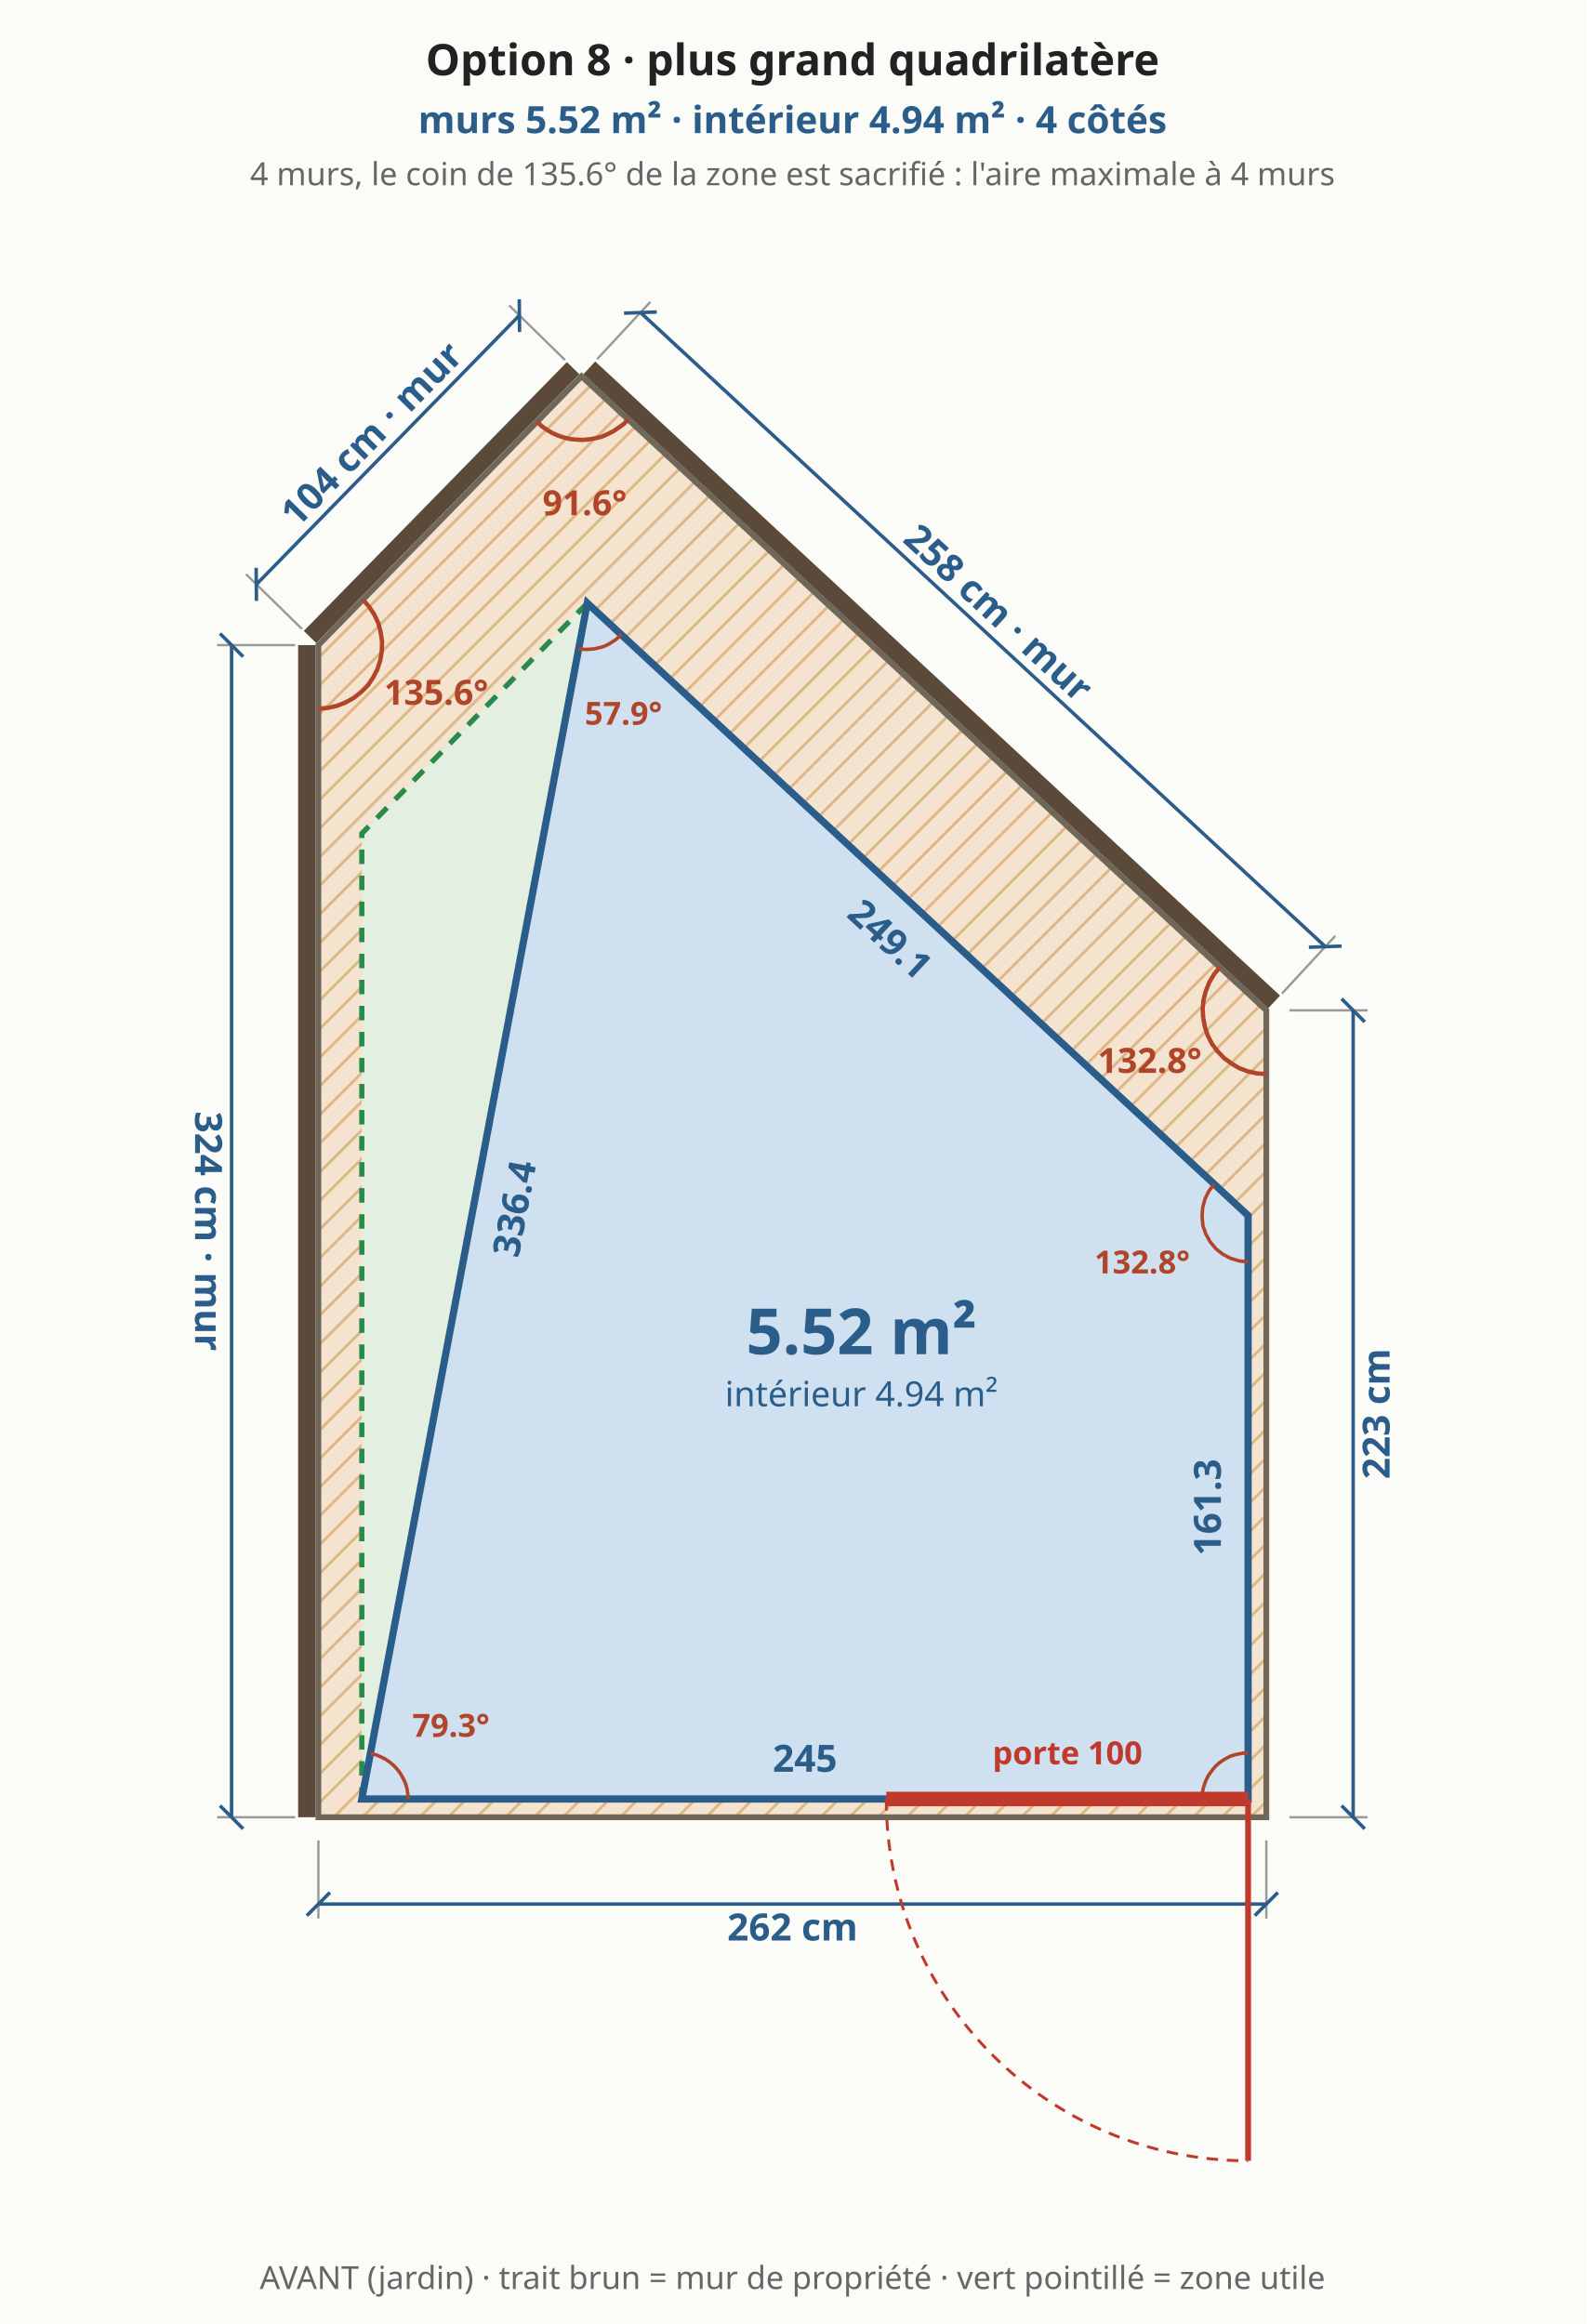
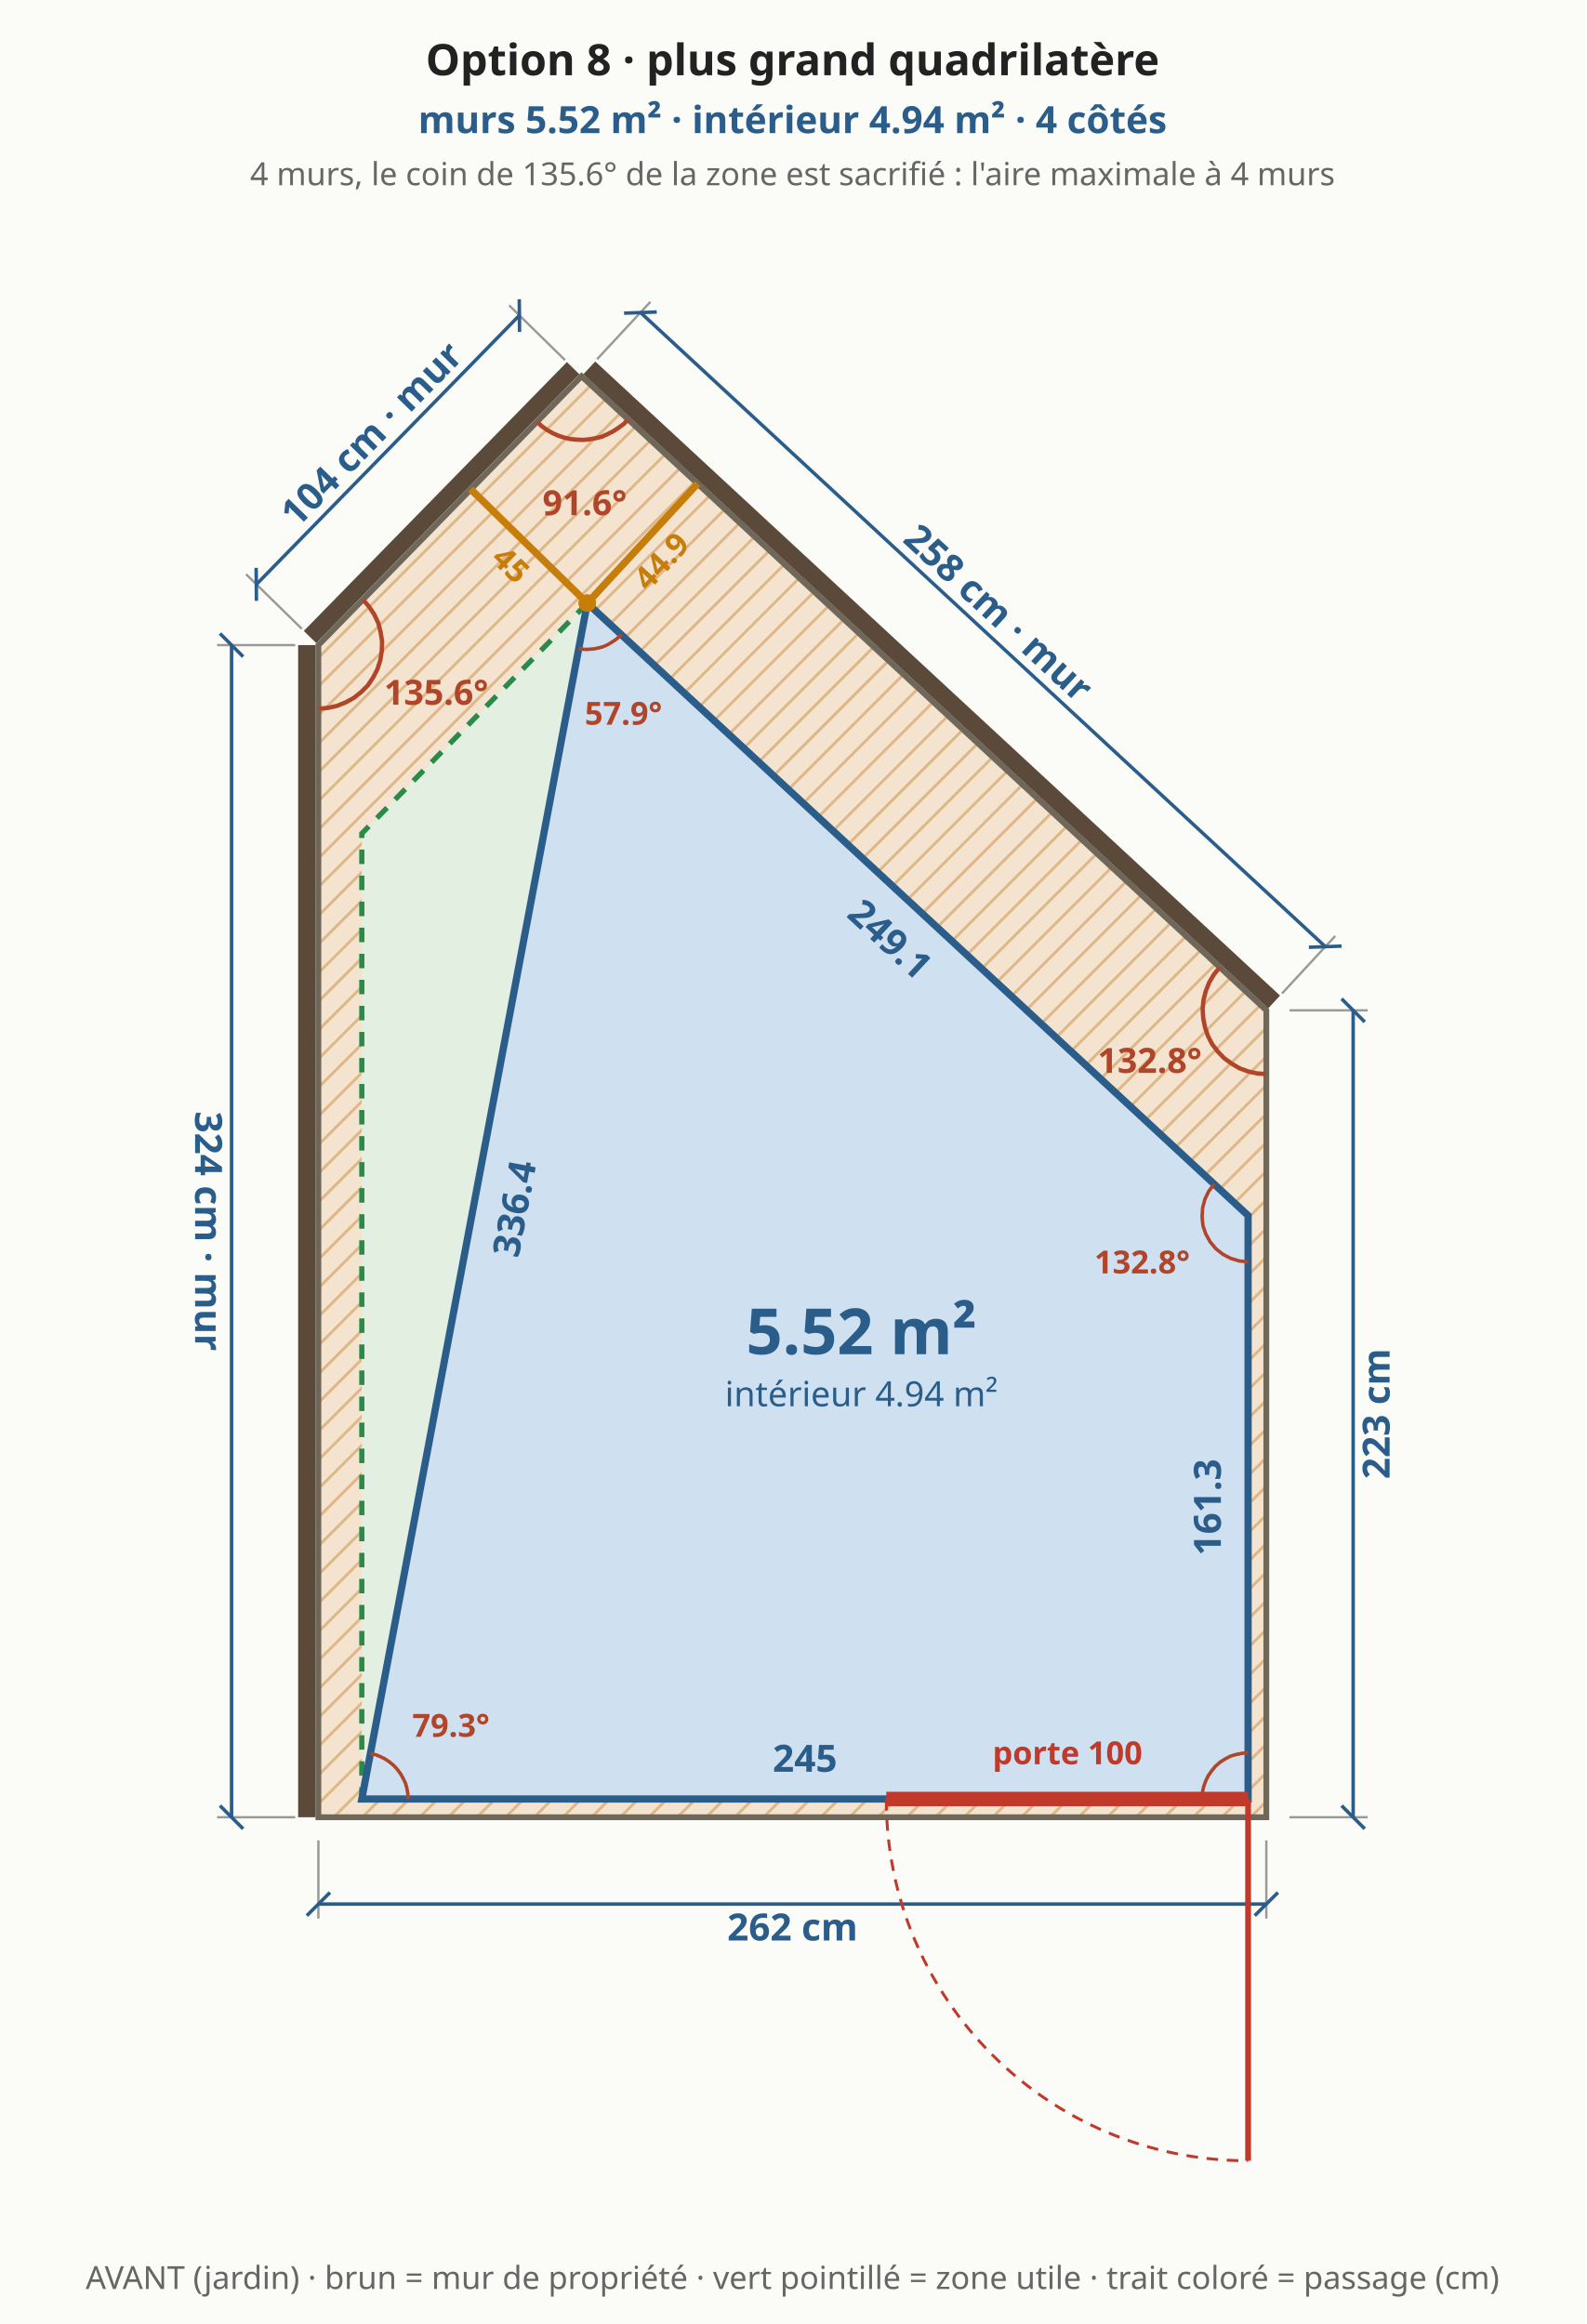
<svg xmlns="http://www.w3.org/2000/svg" viewBox="0 0 548 803" font-family="system-ui,sans-serif" font-size="13">
  <rect width="548" height="803" fill="#fbfbf8" />
  <defs>
    <pattern id="bande" width="7" height="7" patternUnits="userSpaceOnUse" patternTransform="rotate(45)">
      <rect width="7" height="7" fill="#f3e3cf" />
      <line x1="0" y1="0" x2="0" y2="7" stroke="#e0b98a" stroke-width="2" />
    </pattern>
  </defs>
  <polygon points="110.0,627.9 437.5,627.9 437.5,349.1 200.9,130.0 110.0,222.9" fill="url(#bande)" stroke="#6f675a" stroke-width="2" />
  <polygon points="125.0,621.6 431.2,621.6 431.2,420.0 202.9,208.4 125.0,288.0" fill="#e3efe0" stroke="#2a8a4a" stroke-width="1.8" stroke-dasharray="5 4" />
  <line x1="110.0" y1="635.9" x2="110.0" y2="662.9" stroke="#999" stroke-width="0.8" />
  <line x1="437.5" y1="635.9" x2="437.5" y2="662.9" stroke="#999" stroke-width="0.8" />
  <line x1="110.0" y1="657.9" x2="437.5" y2="657.9" stroke="#2b5d8a" stroke-width="1.2" />
  <line x1="106.0" y1="661.9" x2="114.0" y2="653.9" stroke="#2b5d8a" stroke-width="1.2" />
  <line x1="433.5" y1="661.9" x2="441.5" y2="653.9" stroke="#2b5d8a" stroke-width="1.2" />
  <text x="273.8" y="665.9" text-anchor="middle" dominant-baseline="middle" fill="#2b5d8a" font-size="13" font-weight="bold" transform="rotate(0.0 273.8 665.9)">262 cm</text>
  <line x1="445.5" y1="627.9" x2="472.5" y2="627.9" stroke="#999" stroke-width="0.8" />
  <line x1="445.5" y1="349.1" x2="472.5" y2="349.1" stroke="#999" stroke-width="0.8" />
  <line x1="467.5" y1="627.9" x2="467.5" y2="349.1" stroke="#2b5d8a" stroke-width="1.2" />
  <line x1="471.5" y1="631.9" x2="463.5" y2="623.9" stroke="#2b5d8a" stroke-width="1.2" />
  <line x1="471.5" y1="353.1" x2="463.5" y2="345.1" stroke="#2b5d8a" stroke-width="1.2" />
  <text x="475.5" y="488.5" text-anchor="middle" dominant-baseline="middle" fill="#2b5d8a" font-size="13" font-weight="bold" transform="rotate(-90.0 475.5 488.5)">223 cm</text>
  <line x1="440.2" y1="346.2" x2="203.6" y2="127.1" stroke="#5b4a3a" stroke-width="6" />
  <line x1="442.9" y1="343.3" x2="461.3" y2="323.4" stroke="#999" stroke-width="0.8" />
  <line x1="206.3" y1="124.1" x2="224.7" y2="104.3" stroke="#999" stroke-width="0.8" />
  <line x1="457.9" y1="327.1" x2="221.3" y2="108.0" stroke="#2b5d8a" stroke-width="1.2" />
  <line x1="463.5" y1="326.9" x2="452.2" y2="327.3" stroke="#2b5d8a" stroke-width="1.2" />
  <line x1="226.9" y1="107.8" x2="215.6" y2="108.2" stroke="#2b5d8a" stroke-width="1.2" />
  <text x="345.0" y="211.7" text-anchor="middle" dominant-baseline="middle" fill="#2b5d8a" font-size="13" font-weight="bold" transform="rotate(42.8 345.0 211.7)">258 cm · mur</text>
  <line x1="198.0" y1="127.2" x2="107.1" y2="220.1" stroke="#5b4a3a" stroke-width="6" />
  <line x1="195.2" y1="124.4" x2="175.9" y2="105.5" stroke="#999" stroke-width="0.8" />
  <line x1="104.3" y1="217.3" x2="85.0" y2="198.4" stroke="#999" stroke-width="0.8" />
  <line x1="179.4" y1="109.0" x2="88.6" y2="201.9" stroke="#2b5d8a" stroke-width="1.2" />
  <line x1="179.4" y1="103.4" x2="179.5" y2="114.7" stroke="#2b5d8a" stroke-width="1.2" />
  <line x1="88.5" y1="196.2" x2="88.6" y2="207.6" stroke="#2b5d8a" stroke-width="1.2" />
  <text x="128.3" y="149.9" text-anchor="middle" dominant-baseline="middle" fill="#2b5d8a" font-size="13" font-weight="bold" transform="rotate(-45.6 128.3 149.9)">104 cm · mur</text>
  <line x1="106.0" y1="222.9" x2="106.0" y2="627.9" stroke="#5b4a3a" stroke-width="6" />
  <line x1="102.0" y1="222.9" x2="75.0" y2="222.9" stroke="#999" stroke-width="0.8" />
  <line x1="102.0" y1="627.9" x2="75.0" y2="627.9" stroke="#999" stroke-width="0.8" />
  <line x1="80.0" y1="222.9" x2="80.0" y2="627.9" stroke="#2b5d8a" stroke-width="1.2" />
  <line x1="76.0" y1="218.9" x2="84.0" y2="226.9" stroke="#2b5d8a" stroke-width="1.2" />
  <line x1="76.0" y1="623.9" x2="84.0" y2="631.9" stroke="#2b5d8a" stroke-width="1.2" />
  <text x="72.0" y="425.4" text-anchor="middle" dominant-baseline="middle" fill="#2b5d8a" font-size="13" font-weight="bold" transform="rotate(90.0 72.0 425.4)">324 cm · mur</text>
  <polyline points="421.4,334.2 419.4,336.7 417.8,339.4 416.6,342.4 415.8,345.5 415.5,348.6 415.7,351.8 416.3,354.9 417.3,357.9 418.8,360.8 420.7,363.3 422.9,365.6 425.5,367.5 428.2,369.1 431.2,370.2 434.3,370.9 437.5,371.1" fill="none" stroke="#b0452a" stroke-width="1.5" />
  <text x="397.2" y="370.7" text-anchor="middle" fill="#b0452a" font-size="12" font-weight="bold">132.8°</text>
  <polyline points="185.5,145.7 187.1,147.2 188.9,148.5 190.8,149.6 192.8,150.5 194.9,151.2 197.0,151.7 199.2,151.9 201.4,152.0 203.6,151.8 205.8,151.4 207.9,150.9 209.9,150.0 211.9,149.0 213.7,147.8 215.5,146.5 217.0,144.9" fill="none" stroke="#b0452a" stroke-width="1.5" />
  <text x="202.0" y="178.0" text-anchor="middle" fill="#b0452a" font-size="12" font-weight="bold">91.6°</text>
  <polyline points="110.0,244.9 113.2,244.6 116.4,243.9 119.4,242.7 122.3,241.1 124.8,239.1 127.1,236.8 128.9,234.1 130.4,231.2 131.4,228.1 131.9,224.9 132.0,221.6 131.5,218.4 130.7,215.3 129.3,212.3 127.5,209.6 125.4,207.2" fill="none" stroke="#b0452a" stroke-width="1.5" />
  <text x="150.7" y="243.5" text-anchor="middle" fill="#b0452a" font-size="12" font-weight="bold">135.6°</text>
  <polygon points="125.0,621.6 431.2,621.6 431.2,420.0 202.9,208.4" fill="#cfe0f1" stroke="#2b5d8a" stroke-width="2.5" />
  <text x="278.1" y="607.6" text-anchor="middle" dominant-baseline="middle" fill="#2b5d8a" font-size="13" font-weight="bold" transform="rotate(0.0 278.1 607.6)">245</text>
  <text x="417.2" y="520.8" text-anchor="middle" dominant-baseline="middle" fill="#2b5d8a" font-size="13" font-weight="bold" transform="rotate(-90.0 417.2 520.8)">161.3</text>
  <text x="307.5" y="324.5" text-anchor="middle" dominant-baseline="middle" fill="#2b5d8a" font-size="13" font-weight="bold" transform="rotate(42.8 307.5 324.5)">249.1</text>
  <text x="177.7" y="417.6" text-anchor="middle" dominant-baseline="middle" fill="#2b5d8a" font-size="13" font-weight="bold" transform="rotate(-79.3 177.7 417.6)">336.4</text>
  <polyline points="141.0,621.6 140.9,619.8 140.6,618.0 140.1,616.2 139.3,614.5 138.4,612.9 137.3,611.4 136.1,610.1 134.7,608.9 133.1,607.8 131.5,607.0 129.8,606.3 128.0,605.9" fill="none" stroke="#b0452a" stroke-width="1.2" />
  <text x="155.8" y="600.1" text-anchor="middle" fill="#b0452a" font-size="11" font-weight="bold">79.3°</text>
  <polyline points="431.2,605.6 429.2,605.8 427.1,606.2 425.1,606.8 423.2,607.8 421.5,608.9 419.9,610.3 418.6,611.9 417.4,613.6 416.5,615.5 415.8,617.5 415.4,619.5 415.2,621.6" fill="none" stroke="#b0452a" stroke-width="1.2" />
  <polyline points="419.5,409.1 417.6,411.6 416.3,414.3 415.5,417.3 415.3,420.4 415.6,423.5 416.6,426.4 418.1,429.1 420.1,431.5 422.5,433.4 425.2,434.8 428.2,435.7 431.2,436.0" fill="none" stroke="#b0452a" stroke-width="1.2" />
  <text x="394.6" y="440.0" text-anchor="middle" fill="#b0452a" font-size="11" font-weight="bold">132.8°</text>
  <polyline points="199.9,224.1 201.2,224.3 202.6,224.4 203.9,224.3 205.3,224.2 206.6,223.9 207.9,223.6 209.2,223.1 210.4,222.5 211.5,221.8 212.6,221.1 213.7,220.2 214.6,219.2" fill="none" stroke="#b0452a" stroke-width="1.2" />
  <text x="215.4" y="250.4" text-anchor="middle" fill="#b0452a" font-size="11" font-weight="bold">57.9°</text>
  <line x1="306.2" y1="621.6" x2="431.2" y2="621.6" stroke="#c0392b" stroke-width="5" />
  <line x1="431.2" y1="621.6" x2="431.2" y2="746.6" stroke="#c0392b" stroke-width="2" />
  <path d="M 306.2 621.6 A 125.0 125.0 0 0 0 431.2 746.6" fill="none" stroke="#c0392b" stroke-width="1" stroke-dasharray="4 3" />
  <text x="368.8" y="609.6" text-anchor="middle" fill="#c0392b" font-size="11" font-weight="bold">porte 100</text>
+   <line x1="202.9" y1="208.4" x2="241.0" y2="167.1" stroke="#c77d0a" stroke-width="2.5" />
+   <circle cx="202.9" cy="208.4" r="3" fill="#c77d0a" />
+   <text x="228.5" y="193.9" text-anchor="middle" dominant-baseline="middle" fill="#c77d0a" font-size="11" font-weight="bold" transform="rotate(-47.3 228.5 193.9)">44.9</text>
+   <line x1="202.9" y1="208.4" x2="162.6" y2="169.0" stroke="#c77d0a" stroke-width="2.5" />
+   <circle cx="202.9" cy="208.4" r="3" fill="#c77d0a" />
+   <text x="176.5" y="195.1" text-anchor="middle" dominant-baseline="middle" fill="#c77d0a" font-size="11" font-weight="bold" transform="rotate(44.4 176.5 195.1)">45</text>
  <text x="297.6" y="467.9" text-anchor="middle" fill="#2b5d8a" font-size="22" font-weight="bold">5.52 m²</text>
  <text x="297.6" y="485.9" text-anchor="middle" fill="#2b5d8a" font-size="12" font-weight="normal">intérieur 4.94 m²</text>
  <text x="273.8" y="26.0" text-anchor="middle" fill="#222" font-size="15" font-weight="bold">Option 8 · plus grand quadrilatère</text>
  <text x="273.8" y="46.0" text-anchor="middle" fill="#2b5d8a" font-size="13" font-weight="bold">murs 5.52 m² · intérieur 4.94 m² · 4 côtés</text>
  <text x="273.8" y="64.0" text-anchor="middle" fill="#666" font-size="11" font-weight="normal">4 murs, le coin de 135.6° de la zone est sacrifié : l'aire maximale à 4 murs</text>
-   <text x="273.8" y="790.9" text-anchor="middle" fill="#666" font-size="11" font-weight="normal">AVANT (jardin) · trait brun = mur de propriété · vert pointillé = zone utile</text>
+   <text x="273.8" y="790.9" text-anchor="middle" fill="#666" font-size="11" font-weight="normal">AVANT (jardin) · brun = mur de propriété · vert pointillé = zone utile · trait coloré = passage (cm)</text>
</svg>
